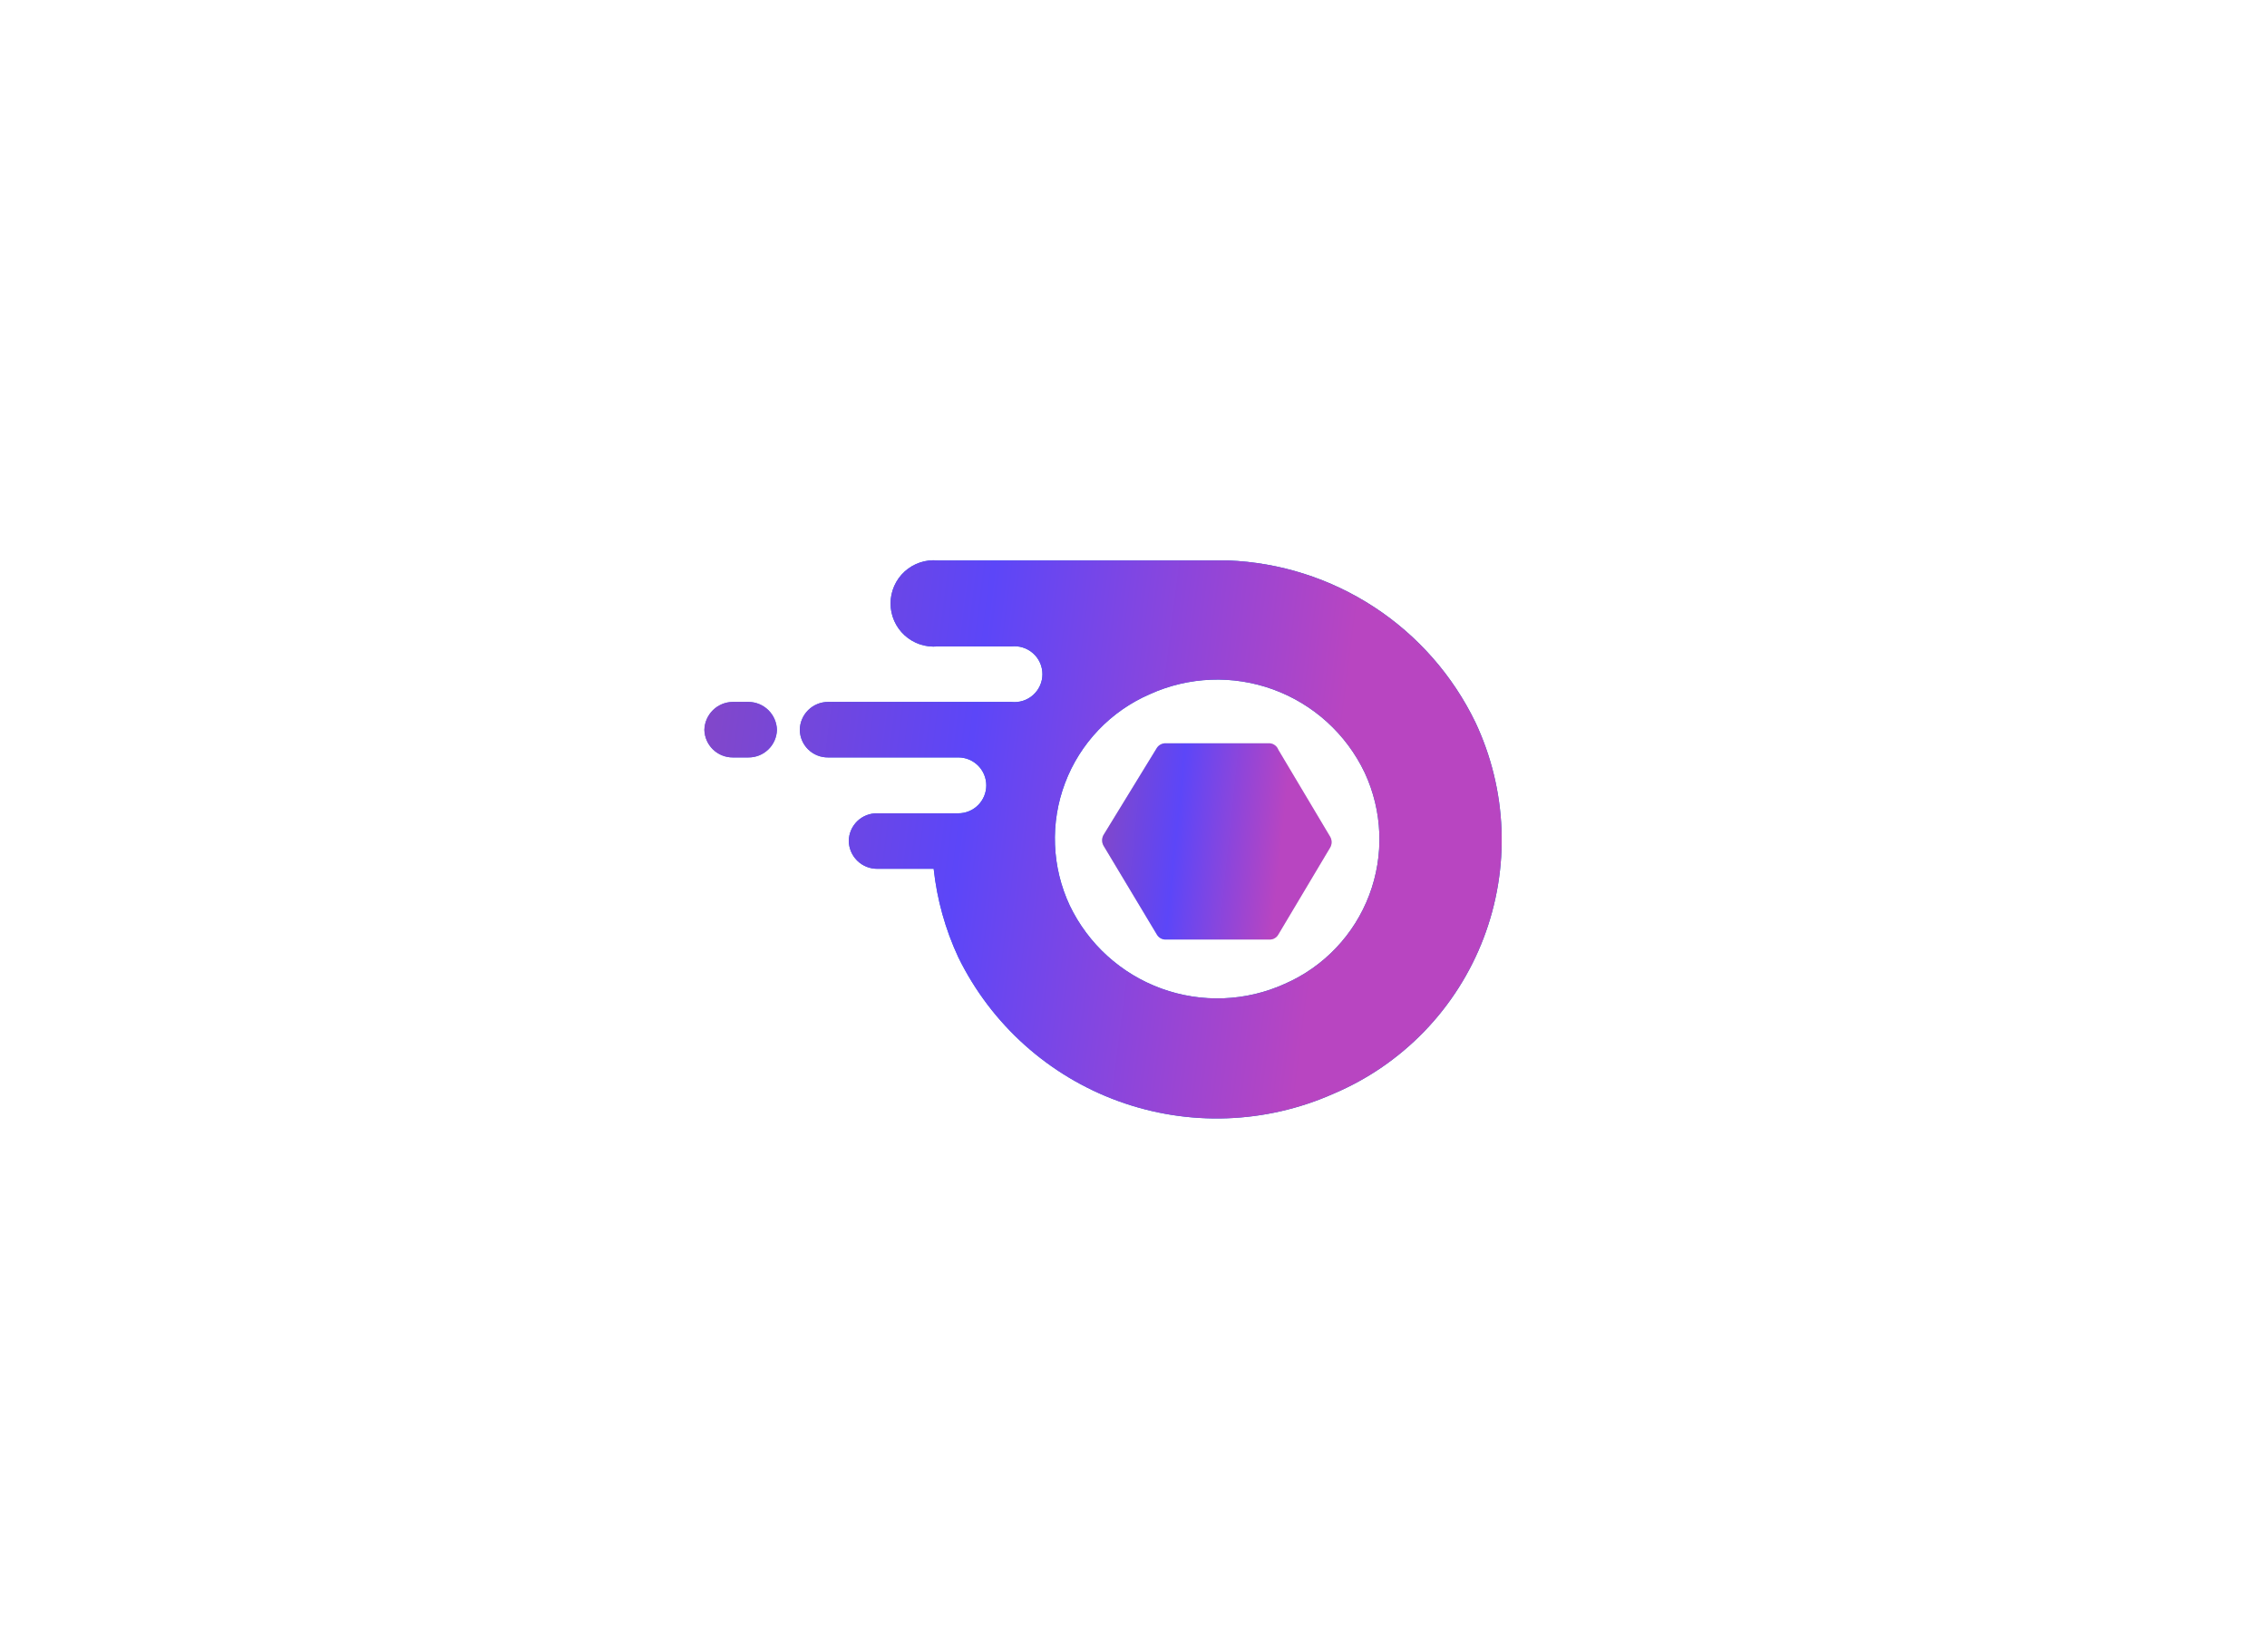
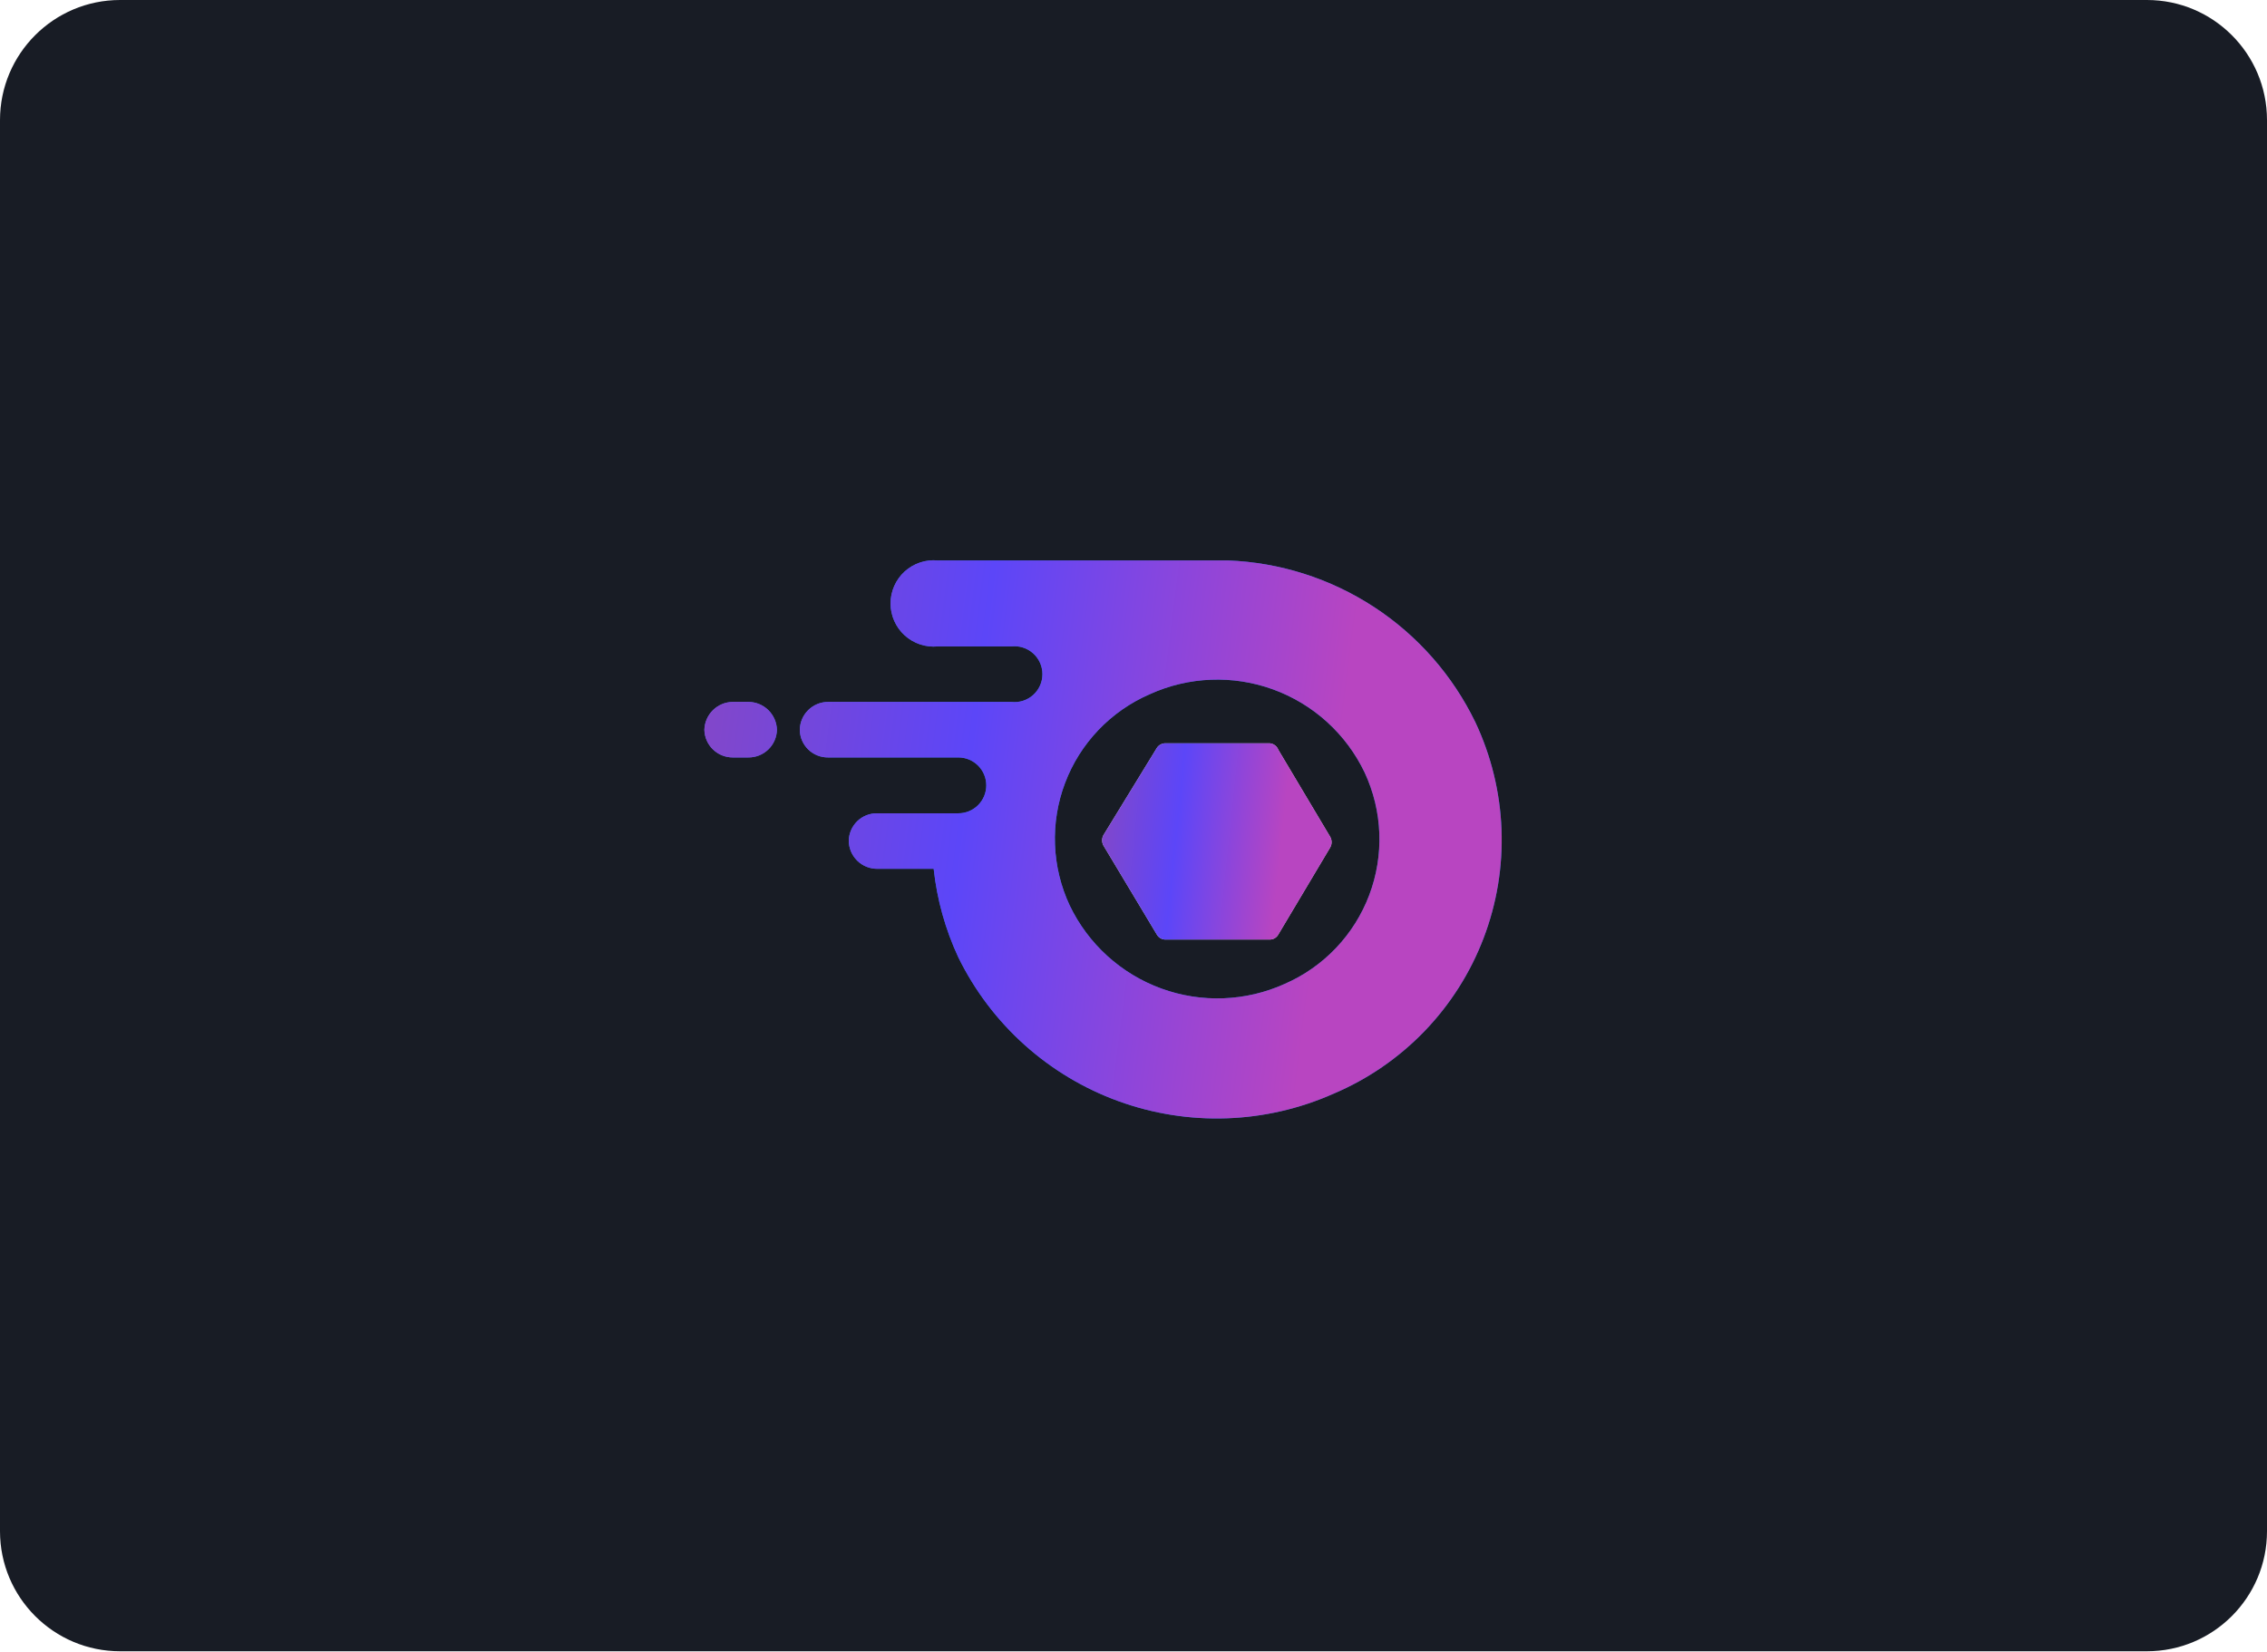
<svg xmlns="http://www.w3.org/2000/svg" width="151" height="110" viewBox="0 0 151 110" fill="none">
-   <rect width="151" height="110" rx="8" fill="#181с25" />
+   <rect width="151" height="110" rx="8" fill="#181c25" />
  <path fill-rule="evenodd" clip-rule="evenodd" d="M49.841 50.457C50.337 50.463 50.815 50.274 51.172 49.93C51.53 49.587 51.737 49.116 51.75 48.62C51.737 48.126 51.534 47.657 51.183 47.309C50.831 46.962 50.359 46.765 49.865 46.759H48.802C48.308 46.765 47.836 46.962 47.484 47.309C47.133 47.657 46.929 48.126 46.917 48.62C46.929 49.111 47.133 49.579 47.486 49.922C47.838 50.265 48.31 50.457 48.802 50.457H49.841ZM88.822 72.859C91.1 71.894 93.159 70.479 94.877 68.699C96.594 66.919 97.935 64.81 98.817 62.498C99.7 60.187 100.106 57.722 100.012 55.25C99.918 52.778 99.326 50.35 98.271 48.112C96.76 44.989 94.428 42.336 91.525 40.438C88.621 38.539 85.256 37.466 81.789 37.334H62.456C62.058 37.297 61.656 37.344 61.277 37.472C60.898 37.599 60.55 37.804 60.254 38.073C59.959 38.343 59.723 38.671 59.562 39.037C59.4 39.403 59.317 39.798 59.317 40.198C59.317 40.598 59.4 40.993 59.562 41.359C59.723 41.725 59.959 42.053 60.254 42.322C60.55 42.592 60.898 42.797 61.277 42.924C61.656 43.051 62.058 43.098 62.456 43.062H67.362C67.622 43.032 67.886 43.057 68.136 43.137C68.386 43.216 68.616 43.347 68.812 43.522C69.008 43.696 69.164 43.91 69.272 44.15C69.379 44.389 69.434 44.648 69.434 44.91C69.434 45.173 69.379 45.432 69.272 45.671C69.164 45.911 69.008 46.124 68.812 46.299C68.616 46.474 68.386 46.605 68.136 46.684C67.886 46.763 67.622 46.789 67.362 46.759H55.157C54.662 46.759 54.186 46.954 53.833 47.303C53.48 47.651 53.279 48.124 53.273 48.62C53.276 48.864 53.327 49.106 53.423 49.33C53.52 49.555 53.66 49.758 53.835 49.929C54.01 50.099 54.217 50.234 54.444 50.324C54.67 50.415 54.913 50.46 55.157 50.457H63.833C64.078 50.457 64.32 50.505 64.545 50.598C64.771 50.692 64.976 50.829 65.149 51.002C65.322 51.175 65.459 51.38 65.552 51.605C65.646 51.831 65.694 52.073 65.694 52.318C65.694 52.562 65.646 52.804 65.552 53.03C65.459 53.255 65.322 53.461 65.149 53.633C64.976 53.806 64.771 53.943 64.545 54.037C64.32 54.13 64.078 54.178 63.833 54.178H58.42C58.176 54.175 57.933 54.22 57.706 54.311C57.479 54.401 57.272 54.536 57.097 54.706C56.922 54.877 56.782 55.08 56.686 55.305C56.589 55.529 56.538 55.771 56.535 56.015C56.541 56.511 56.743 56.984 57.096 57.332C57.448 57.681 57.924 57.876 58.42 57.876H62.19C62.41 59.918 62.965 61.911 63.833 63.773C66.014 68.225 69.836 71.66 74.495 73.354C79.155 75.049 84.29 74.871 88.822 72.859ZM71.252 60.317C70.658 59.047 70.324 57.671 70.271 56.271C70.217 54.87 70.445 53.473 70.941 52.161C71.436 50.85 72.19 49.652 73.157 48.637C74.123 47.622 75.284 46.811 76.569 46.252C79.165 45.068 82.122 44.952 84.803 45.928C87.484 46.905 89.674 48.896 90.9 51.472C91.491 52.742 91.822 54.117 91.874 55.517C91.926 56.917 91.697 58.313 91.202 59.623C90.707 60.934 89.954 62.132 88.99 63.147C88.025 64.163 86.867 64.975 85.583 65.537C82.987 66.714 80.032 66.827 77.353 65.851C74.674 64.875 72.484 62.888 71.252 60.317Z" fill="url(#paint0_linear_2723_1415)" />
  <path fill-rule="evenodd" clip-rule="evenodd" d="M49.841 50.457C50.337 50.463 50.815 50.274 51.172 49.93C51.53 49.587 51.737 49.116 51.75 48.62C51.737 48.126 51.534 47.657 51.183 47.309C50.831 46.962 50.359 46.765 49.865 46.759H48.802C48.308 46.765 47.836 46.962 47.484 47.309C47.133 47.657 46.929 48.126 46.917 48.62C46.929 49.111 47.133 49.579 47.486 49.922C47.838 50.265 48.31 50.457 48.802 50.457H49.841ZM88.822 72.859C91.1 71.894 93.159 70.479 94.877 68.699C96.594 66.919 97.935 64.81 98.817 62.498C99.7 60.187 100.106 57.722 100.012 55.25C99.918 52.778 99.326 50.35 98.271 48.112C96.76 44.989 94.428 42.336 91.525 40.438C88.621 38.539 85.256 37.466 81.789 37.334H62.456C62.058 37.297 61.656 37.344 61.277 37.472C60.898 37.599 60.55 37.804 60.254 38.073C59.959 38.343 59.723 38.671 59.562 39.037C59.4 39.403 59.317 39.798 59.317 40.198C59.317 40.598 59.4 40.993 59.562 41.359C59.723 41.725 59.959 42.053 60.254 42.322C60.55 42.592 60.898 42.797 61.277 42.924C61.656 43.051 62.058 43.098 62.456 43.062H67.362C67.622 43.032 67.886 43.057 68.136 43.137C68.386 43.216 68.616 43.347 68.812 43.522C69.008 43.696 69.164 43.91 69.272 44.15C69.379 44.389 69.434 44.648 69.434 44.91C69.434 45.173 69.379 45.432 69.272 45.671C69.164 45.911 69.008 46.124 68.812 46.299C68.616 46.474 68.386 46.605 68.136 46.684C67.886 46.763 67.622 46.789 67.362 46.759H55.157C54.662 46.759 54.186 46.954 53.833 47.303C53.48 47.651 53.279 48.124 53.273 48.62C53.276 48.864 53.327 49.106 53.423 49.33C53.52 49.555 53.66 49.758 53.835 49.929C54.01 50.099 54.217 50.234 54.444 50.324C54.67 50.415 54.913 50.46 55.157 50.457H63.833C64.078 50.457 64.32 50.505 64.545 50.598C64.771 50.692 64.976 50.829 65.149 51.002C65.322 51.175 65.459 51.38 65.552 51.605C65.646 51.831 65.694 52.073 65.694 52.318C65.694 52.562 65.646 52.804 65.552 53.03C65.459 53.255 65.322 53.461 65.149 53.633C64.976 53.806 64.771 53.943 64.545 54.037C64.32 54.13 64.078 54.178 63.833 54.178H58.42C58.176 54.175 57.933 54.22 57.706 54.311C57.479 54.401 57.272 54.536 57.097 54.706C56.922 54.877 56.782 55.08 56.686 55.305C56.589 55.529 56.538 55.771 56.535 56.015C56.541 56.511 56.743 56.984 57.096 57.332C57.448 57.681 57.924 57.876 58.42 57.876H62.19C62.41 59.918 62.965 61.911 63.833 63.773C66.014 68.225 69.836 71.66 74.495 73.354C79.155 75.049 84.29 74.871 88.822 72.859ZM71.252 60.317C70.658 59.047 70.324 57.671 70.271 56.271C70.217 54.87 70.445 53.473 70.941 52.161C71.436 50.85 72.19 49.652 73.157 48.637C74.123 47.622 75.284 46.811 76.569 46.252C79.165 45.068 82.122 44.952 84.803 45.928C87.484 46.905 89.674 48.896 90.9 51.472C91.491 52.742 91.822 54.117 91.874 55.517C91.926 56.917 91.697 58.313 91.202 59.623C90.707 60.934 89.954 62.132 88.99 63.147C88.025 64.163 86.867 64.975 85.583 65.537C82.987 66.714 80.032 66.827 77.353 65.851C74.674 64.875 72.484 62.888 71.252 60.317Z" fill="url(#paint1_linear_2723_1415)" />
  <path d="M84.568 49.514H77.632C77.517 49.513 77.403 49.541 77.302 49.596C77.2 49.651 77.114 49.731 77.052 49.828L73.5 55.628C73.441 55.736 73.41 55.856 73.41 55.979C73.41 56.101 73.441 56.222 73.5 56.329L77.052 62.25C77.109 62.354 77.194 62.44 77.296 62.499C77.398 62.559 77.514 62.59 77.632 62.588H84.568C84.687 62.59 84.803 62.559 84.905 62.499C85.007 62.44 85.091 62.354 85.148 62.25L88.604 56.45C88.663 56.343 88.695 56.222 88.695 56.1C88.695 55.977 88.663 55.856 88.604 55.749L85.148 49.949C85.103 49.829 85.024 49.724 84.921 49.647C84.819 49.57 84.696 49.524 84.568 49.514Z" fill="#C5CEDD" />
  <path d="M84.568 49.514H77.632C77.517 49.513 77.403 49.541 77.302 49.596C77.2 49.651 77.114 49.731 77.052 49.828L73.5 55.628C73.441 55.736 73.41 55.856 73.41 55.979C73.41 56.101 73.441 56.222 73.5 56.329L77.052 62.25C77.109 62.354 77.194 62.44 77.296 62.499C77.398 62.559 77.514 62.59 77.632 62.588H84.568C84.687 62.59 84.803 62.559 84.905 62.499C85.007 62.44 85.091 62.354 85.148 62.25L88.604 56.45C88.663 56.343 88.695 56.222 88.695 56.1C88.695 55.977 88.663 55.856 88.604 55.749L85.148 49.949C85.103 49.829 85.024 49.724 84.921 49.647C84.819 49.57 84.696 49.524 84.568 49.514Z" fill="url(#paint2_linear_2723_1415)" />
  <defs>
    <linearGradient id="paint0_linear_2723_1415" x1="98.674" y1="37.322" x2="45.071" y2="40.206" gradientUnits="userSpaceOnUse">
      <stop offset="0.156" stop-color="#007CC2" />
      <stop offset="0.523" stop-color="#1776CF" />
      <stop offset="1" stop-color="#5865F2" />
    </linearGradient>
    <linearGradient id="paint1_linear_2723_1415" x1="46.917" y1="37.322" x2="101.505" y2="44.238" gradientUnits="userSpaceOnUse">
      <stop stop-color="#8547C6" />
      <stop offset="0.349" stop-color="#5C46F8" />
      <stop offset="0.792" stop-color="#B845C1" />
    </linearGradient>
    <linearGradient id="paint2_linear_2723_1415" x1="73.41" y1="49.514" x2="89.203" y2="51.152" gradientUnits="userSpaceOnUse">
      <stop stop-color="#8547C6" />
      <stop offset="0.349" stop-color="#5C46F8" />
      <stop offset="0.792" stop-color="#B845C1" />
    </linearGradient>
  </defs>
</svg>
